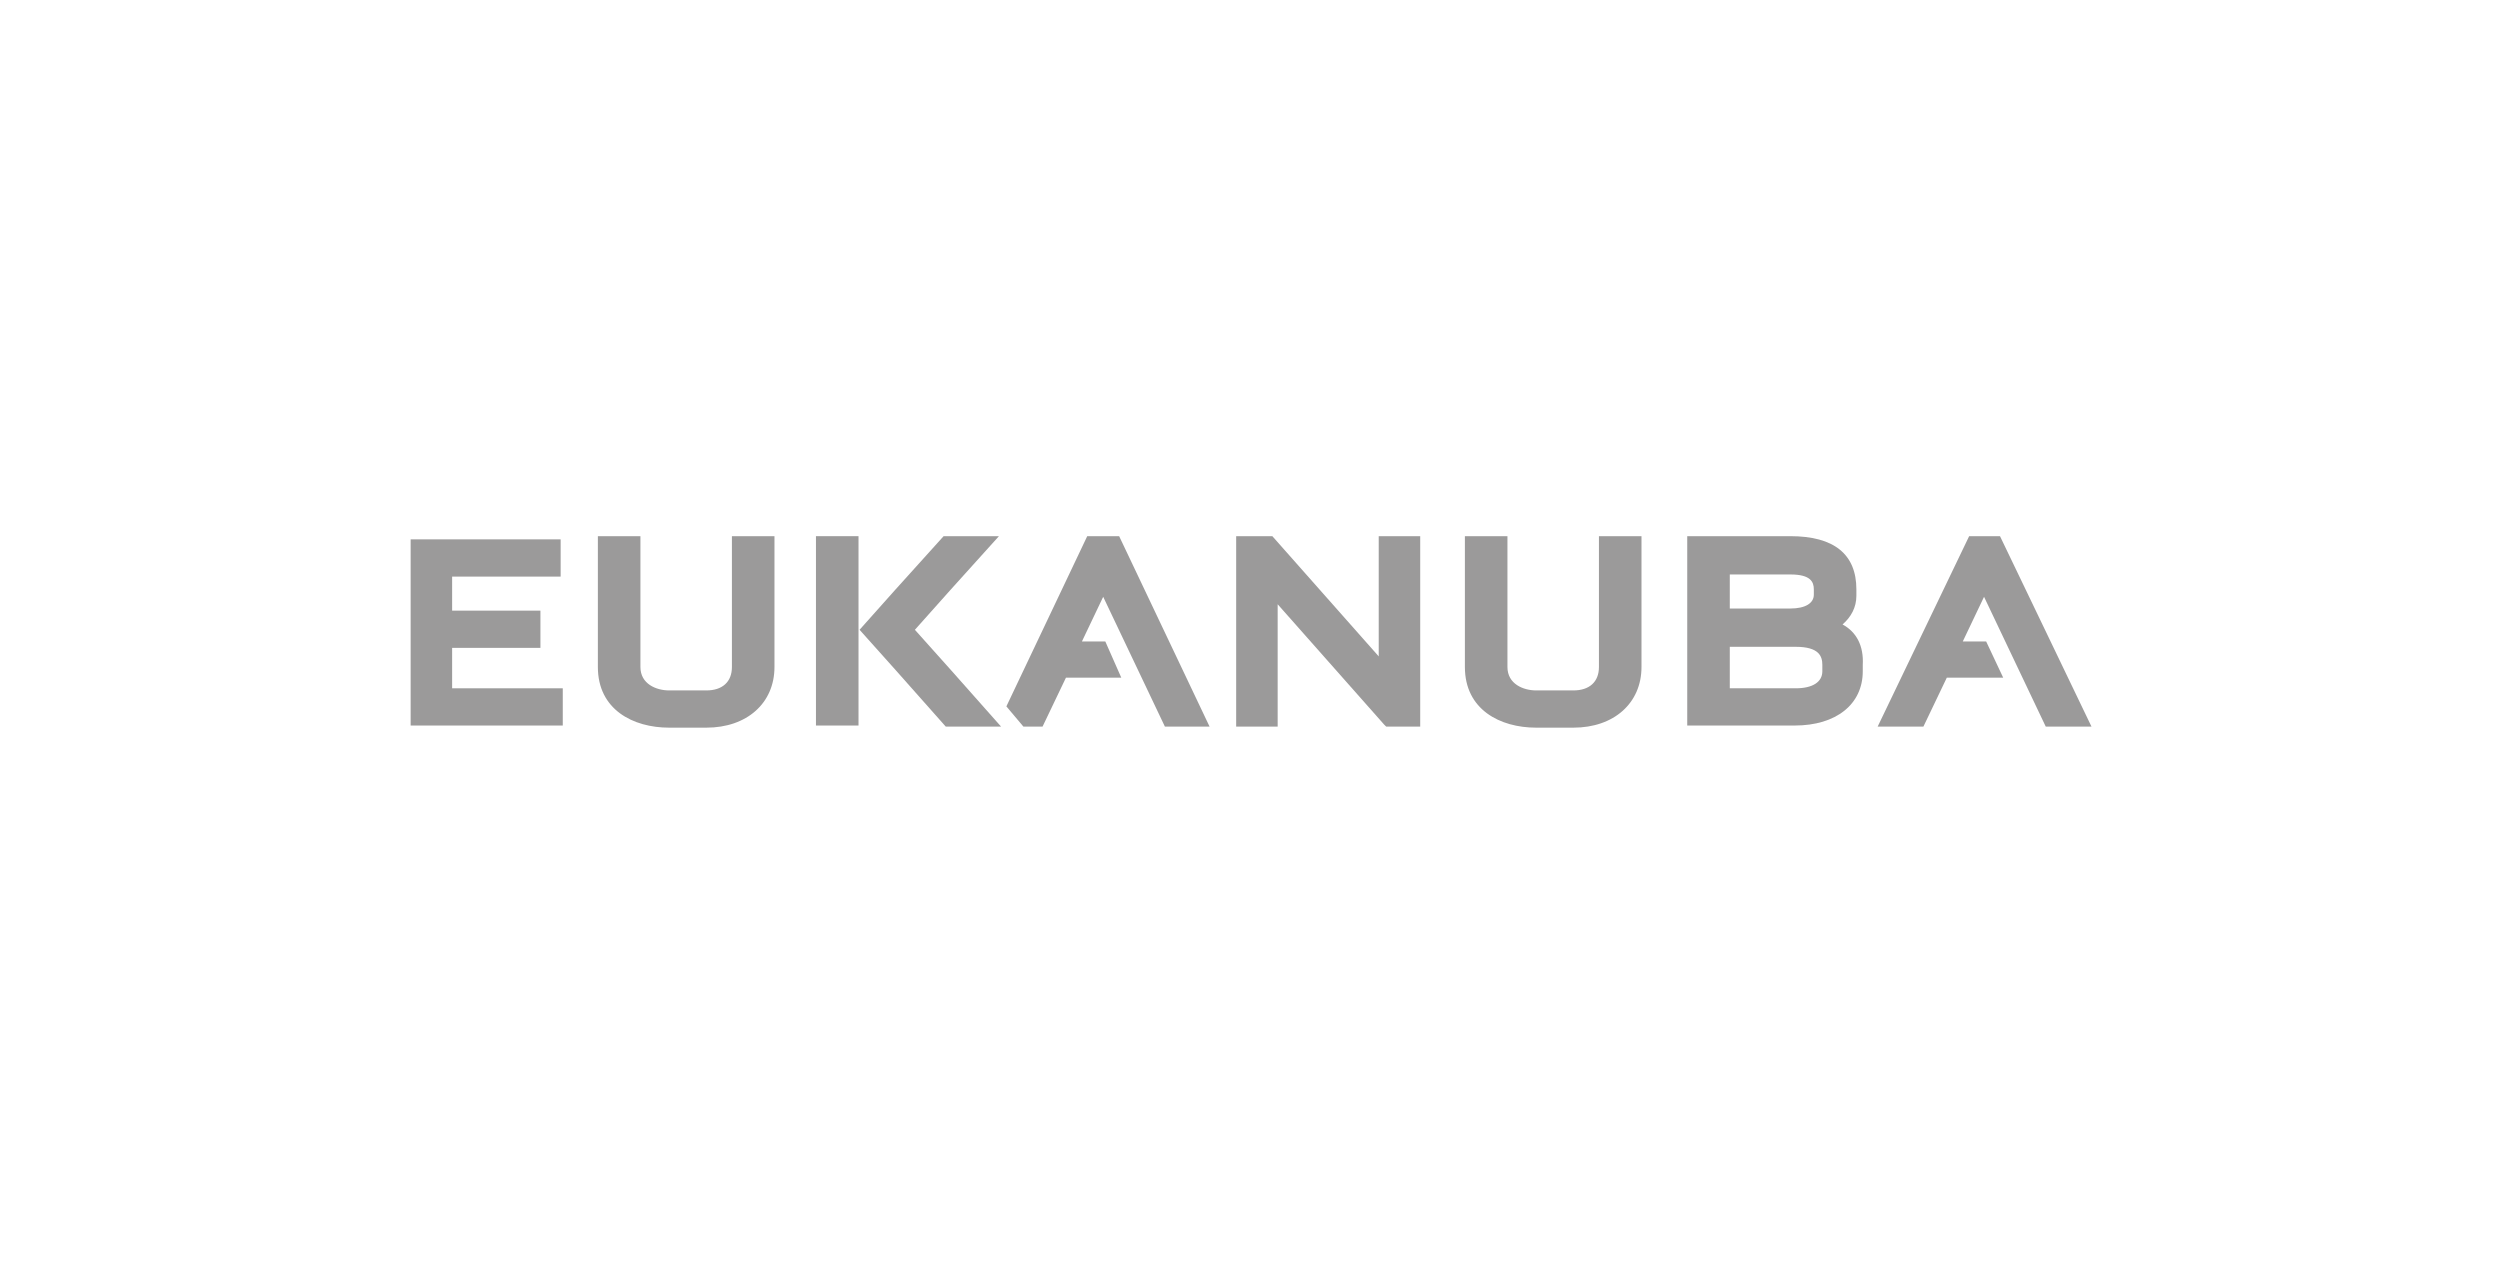
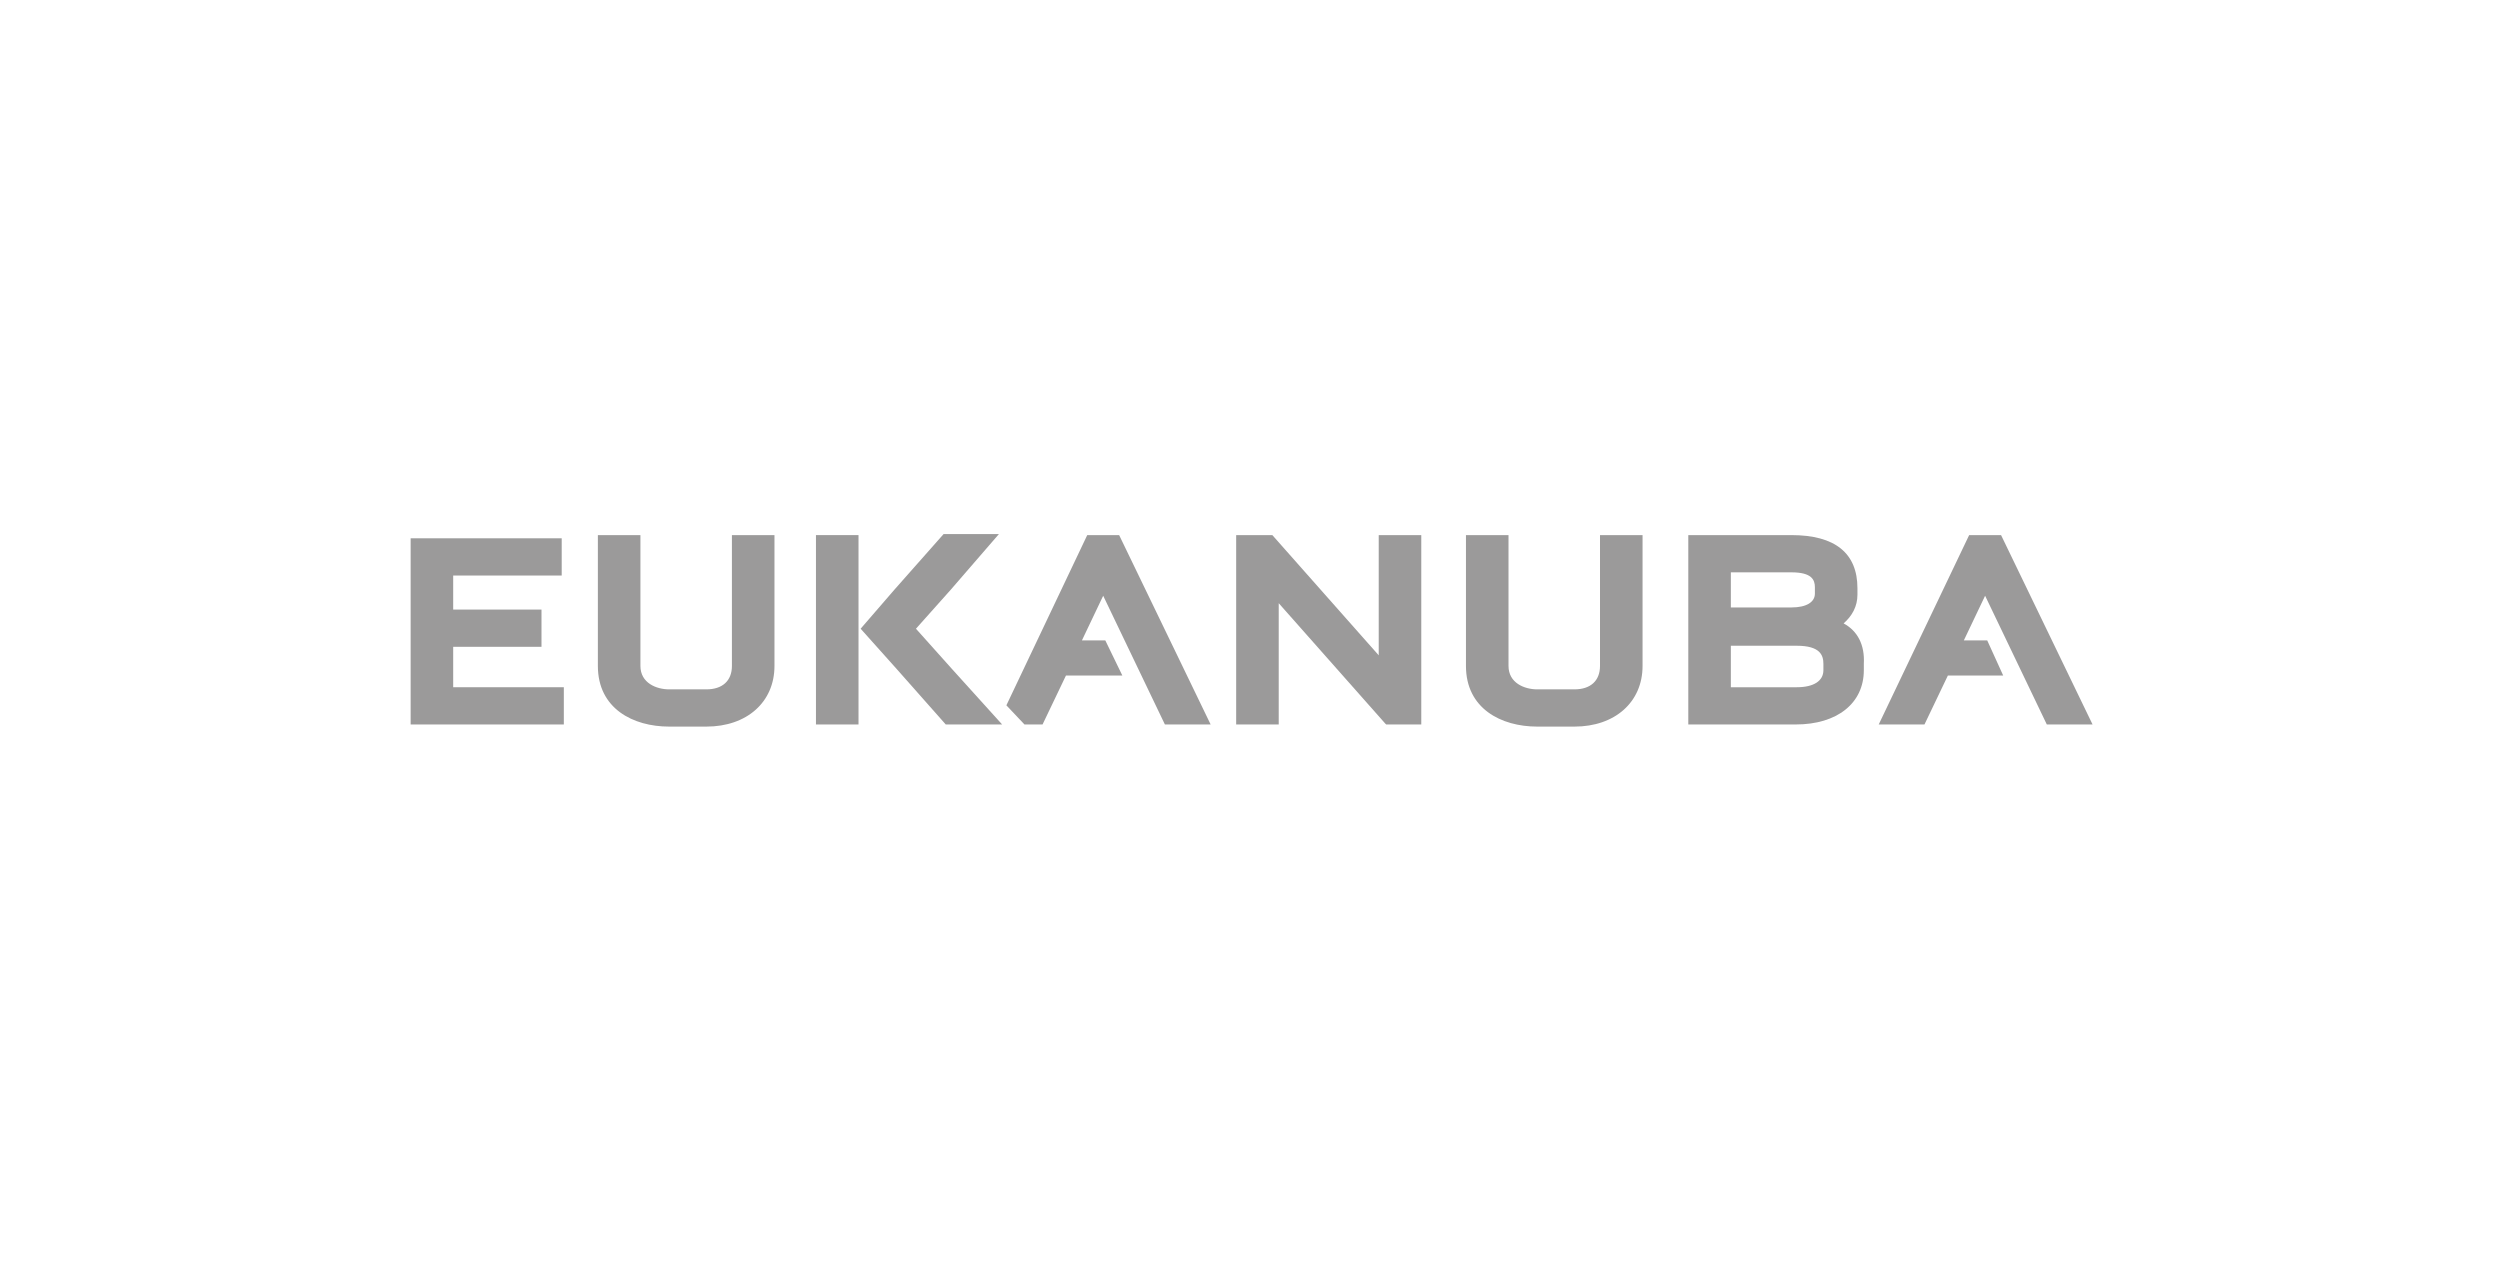
- <svg xmlns="http://www.w3.org/2000/svg" version="1.1" x="0px" y="0px" viewBox="0 0 235 119" style="enable-background:new 0 0 235 119;" xml:space="preserve">
+ <svg xmlns="http://www.w3.org/2000/svg" version="1.1" id="Layer_1" x="0px" y="0px" viewBox="0 0 235 119" style="enable-background:new 0 0 235 119;" xml:space="preserve">
  <style type="text/css">
	.st0{display:none;}
	.st1{display:inline;fill:#4B4A4B;}
	.st2{fill:#9B9A9A;}
- 	.st3{opacity:0.35;fill:#9B9A9A;}
- 	.st4{opacity:0.25;fill:#9B9A9A;}
- 	.st5{fill-rule:evenodd;clip-rule:evenodd;fill:#9B9A9A;}
- 	.st6{fill:none;stroke:#9B9A9A;stroke-width:0.431;stroke-miterlimit:10;}
- 	.st7{fill:none;}
- 	.st8{display:inline;fill:#9B9A9A;}
- 	.st9{display:inline;fill-rule:evenodd;clip-rule:evenodd;fill:#9B9A9A;}
- 	.st10{display:inline;}
</style>
  <g id="Background" class="st0">
    <rect class="st1" width="235" height="119" />
  </g>
  <g id="Logos">
-     <g id="XMLID_284_">
-       <g id="XMLID_289_">
-         <g id="XMLID_292_">
-           <polygon id="XMLID_345_" class="st2" points="86,59.2 89.3,55.5 93.9,50.4 88.7,50.4 84.1,55.5 80.8,59.2 84.2,63 88.9,68.3       94.1,68.3 89.4,63     " />
-           <g id="XMLID_317_">
-             <polygon id="XMLID_344_" class="st2" points="42.5,60.9 50.8,60.9 50.8,57.4 42.5,57.4 42.5,54.2 52.7,54.2 52.7,50.7        38.6,50.7 38.6,68.2 52.9,68.2 52.9,64.7 42.5,64.7      " />
-             <path id="XMLID_343_" class="st2" d="M68.8,62.7c0,1.4-0.9,2.2-2.4,2.2h-3.5c-1.2,0-2.7-0.6-2.7-2.2V50.4h-4v12.3       c0,4,3.3,5.7,6.7,5.7h3.5c3.8,0,6.4-2.3,6.4-5.7V50.4h-4V62.7z" />
-             <g id="XMLID_327_">
-               <rect id="XMLID_342_" x="76.7" y="50.4" class="st2" width="4" height="17.8" />
+     <g id="XMLID_10224_">
+       <g id="XMLID_10225_">
+         <g id="XMLID_10226_">
+           <polygon id="XMLID_10240_" class="st2" points="86.1,59.1 89.4,55.4 93.9,50.2 88.7,50.2 84.1,55.4 80.9,59.1 84.3,62.9       88.9,68.1 94.2,68.1 89.5,62.9     " />
+           <g id="XMLID_10235_">
+             <polygon id="XMLID_10239_" class="st2" points="42.6,60.8 50.9,60.8 50.9,57.3 42.6,57.3 42.6,54.1 52.8,54.1 52.8,50.6        38.6,50.6 38.6,68.1 53,68.1 53,64.6 42.6,64.6      " />
+             <path id="XMLID_10238_" class="st2" d="M68.8,62.6c0,1.4-0.9,2.2-2.4,2.2h-3.5c-1.2,0-2.7-0.6-2.7-2.2V50.3h-4v12.3       c0,4,3.3,5.7,6.7,5.7h3.5c3.8,0,6.4-2.3,6.4-5.7V50.3h-4V62.6z" />
+             <g id="XMLID_10236_">
+               <rect id="XMLID_10237_" x="76.7" y="50.3" class="st2" width="4" height="17.8" />
            </g>
          </g>
-           <polygon id="XMLID_316_" class="st2" points="98,68.3 100.2,63.7 105.4,63.7 103.9,60.3 101.7,60.3 103.7,56.1 109.5,68.3       113.7,68.3 105.2,50.4 102.2,50.4 94.6,66.4 96.2,68.3     " />
-           <polygon id="XMLID_315_" class="st2" points="192.3,68.3 196.6,68.3 188,50.4 185.1,50.4 176.5,68.3 180.8,68.3 183,63.7       188.3,63.7 186.7,60.3 184.5,60.3 186.5,56.1     " />
-           <polygon id="XMLID_314_" class="st2" points="129.6,61.7 119.6,50.4 116.2,50.4 116.2,68.3 120.1,68.3 120.1,56.8 130.1,68.1       130.3,68.3 133.5,68.3 133.5,50.4 129.6,50.4     " />
-           <path id="XMLID_313_" class="st2" d="M150.3,62.7c0,1.4-0.9,2.2-2.4,2.2h-3.5c-1.2,0-2.7-0.6-2.7-2.2V50.4h-4v12.3      c0,4,3.3,5.7,6.7,5.7h3.5c3.8,0,6.4-2.3,6.4-5.7V50.4h-4V62.7z" />
-           <path id="XMLID_309_" class="st2" d="M173.2,58.7c0.8-0.7,1.3-1.6,1.3-2.7v-0.6c0-3.3-2.1-5-6.2-5h-9.7v17.8h10.1      c3.9,0,6.4-2,6.4-5.1v-0.6C175.2,60.7,174.5,59.4,173.2,58.7z M162.6,60.8h6.2c2.2,0,2.5,0.9,2.5,1.7v0.6c0,1-0.9,1.6-2.5,1.6      h-6.2V60.8z M170.5,55.9c0,0.8-0.8,1.3-2.2,1.3h-5.7V54h5.7c1.9,0,2.2,0.7,2.2,1.4V55.9z" />
+           <polygon id="XMLID_10234_" class="st2" points="98,68.1 100.2,63.5 105.5,63.5 103.9,60.2 101.7,60.2 103.7,56 109.5,68.1       113.8,68.1 105.2,50.3 102.2,50.3 94.6,66.3 96.3,68.1     " />
+           <polygon id="XMLID_10233_" class="st2" points="192.4,68.1 196.7,68.1 188.1,50.3 185.1,50.3 176.6,68.1 180.9,68.1 183.1,63.5       188.3,63.5 186.8,60.2 184.6,60.2 186.6,56     " />
+           <polygon id="XMLID_10232_" class="st2" points="129.6,61.6 119.6,50.3 116.2,50.3 116.2,68.1 120.2,68.1 120.2,56.7 130.2,68       130.3,68.1 133.6,68.1 133.6,50.3 129.6,50.3     " />
+           <path id="XMLID_10231_" class="st2" d="M150.4,62.6c0,1.4-0.9,2.2-2.4,2.2h-3.5c-1.2,0-2.7-0.6-2.7-2.2V50.3h-4v12.3      c0,4,3.3,5.7,6.7,5.7h3.5c3.8,0,6.4-2.3,6.4-5.7V50.3h-4V62.6z" />
+           <path id="XMLID_10227_" class="st2" d="M173.3,58.6c0.8-0.7,1.3-1.6,1.3-2.7v-0.6c0-3.3-2.1-5-6.2-5h-9.7v17.8h10.1      c3.9,0,6.4-2,6.4-5.1v-0.6C175.3,60.6,174.6,59.3,173.3,58.6z M162.7,60.7h6.2c2.2,0,2.5,0.9,2.5,1.7V63c0,1-0.9,1.6-2.5,1.6      h-6.2V60.7z M170.6,55.8c0,0.8-0.8,1.3-2.2,1.3h-5.7v-3.3h5.7c1.9,0,2.2,0.7,2.2,1.4V55.8z" />
        </g>
      </g>
    </g>
-     <rect x="0.1" y="-0.1" class="st7" width="235" height="119" />
  </g>
  <g id="legal" class="st0">
</g>
</svg>
